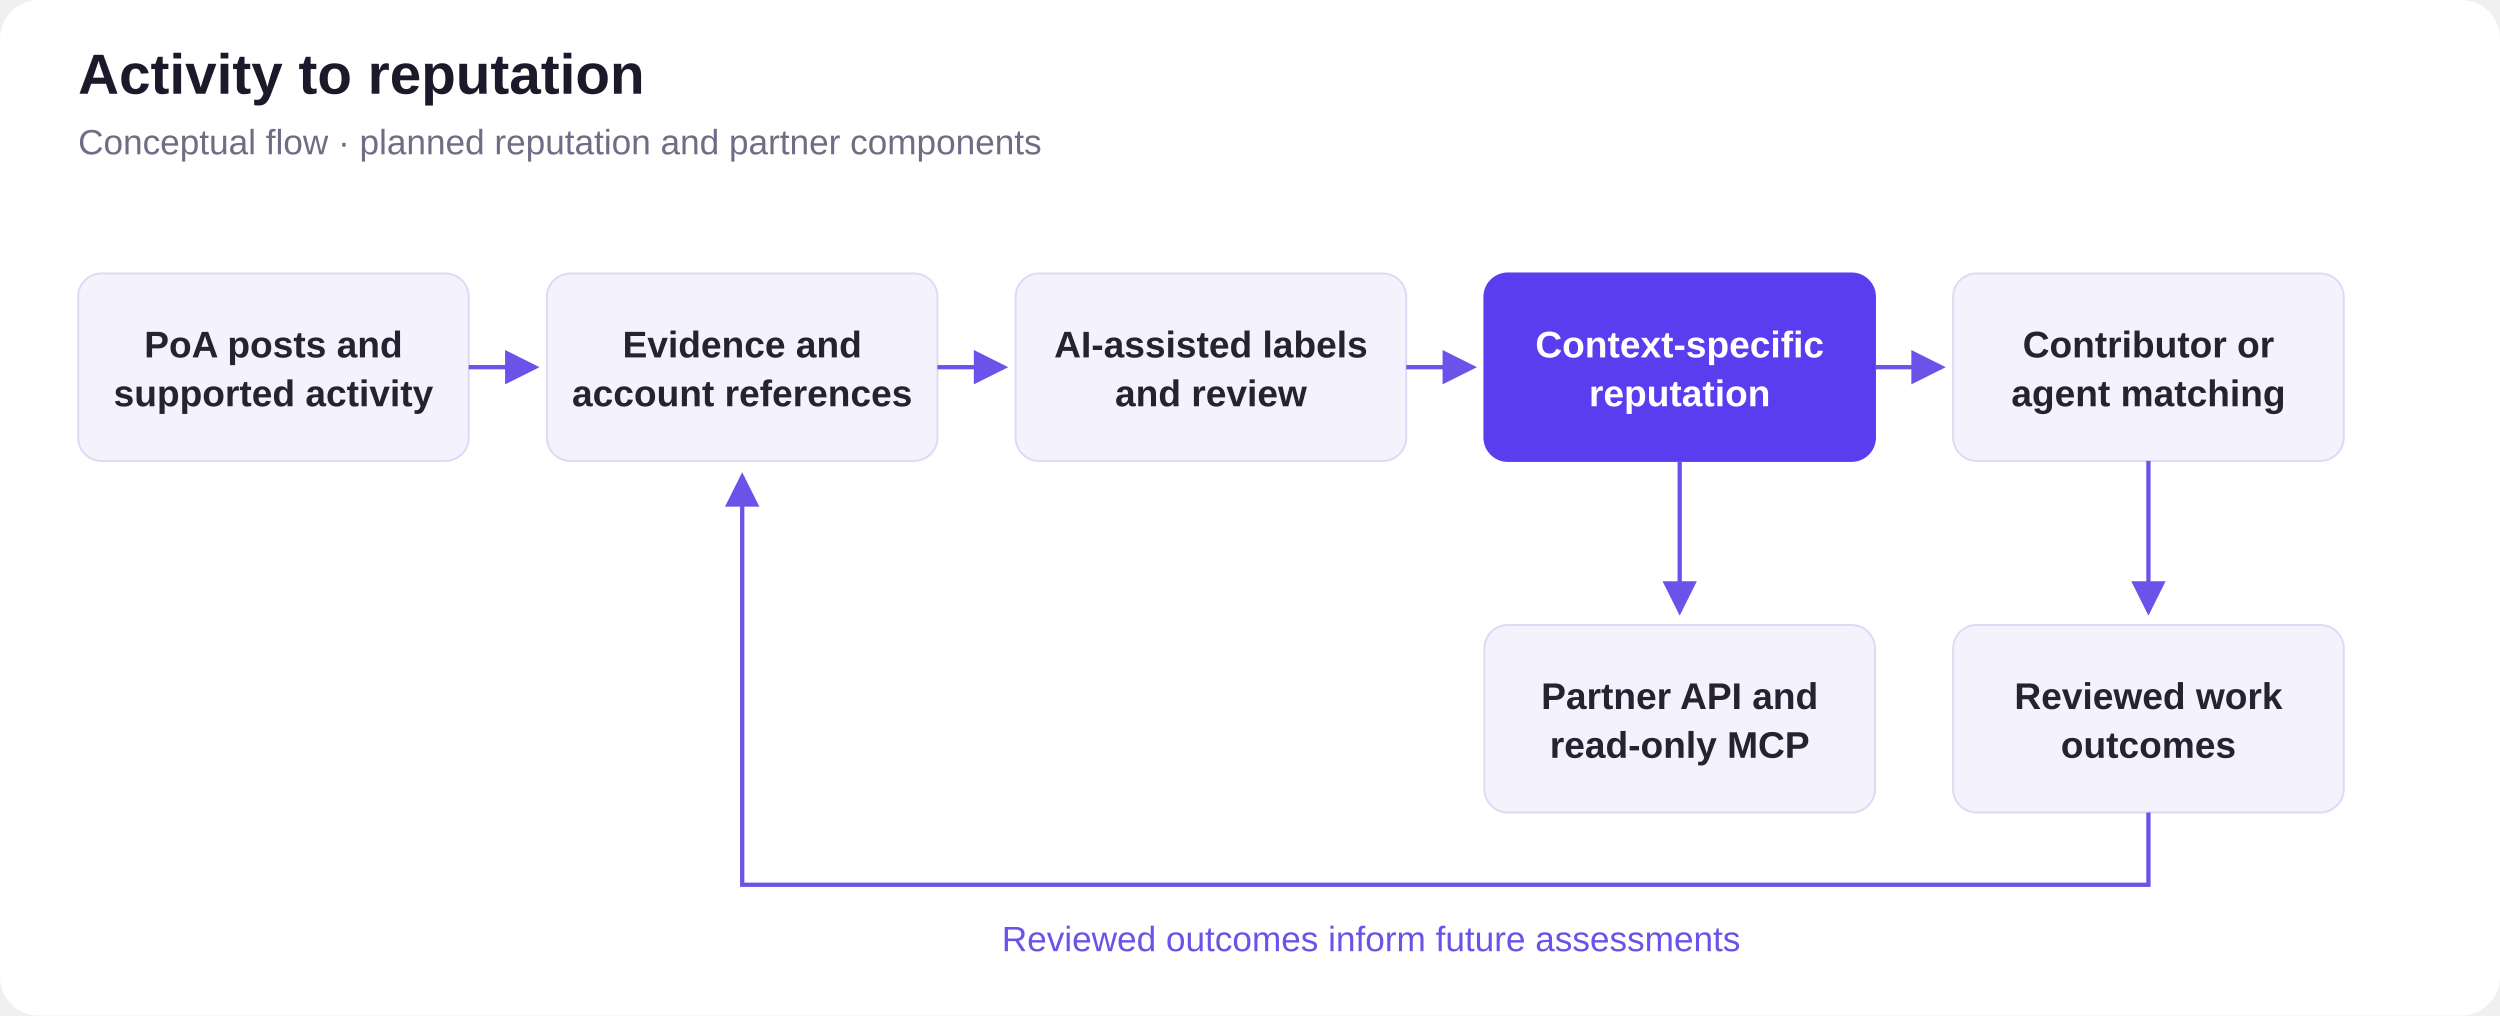
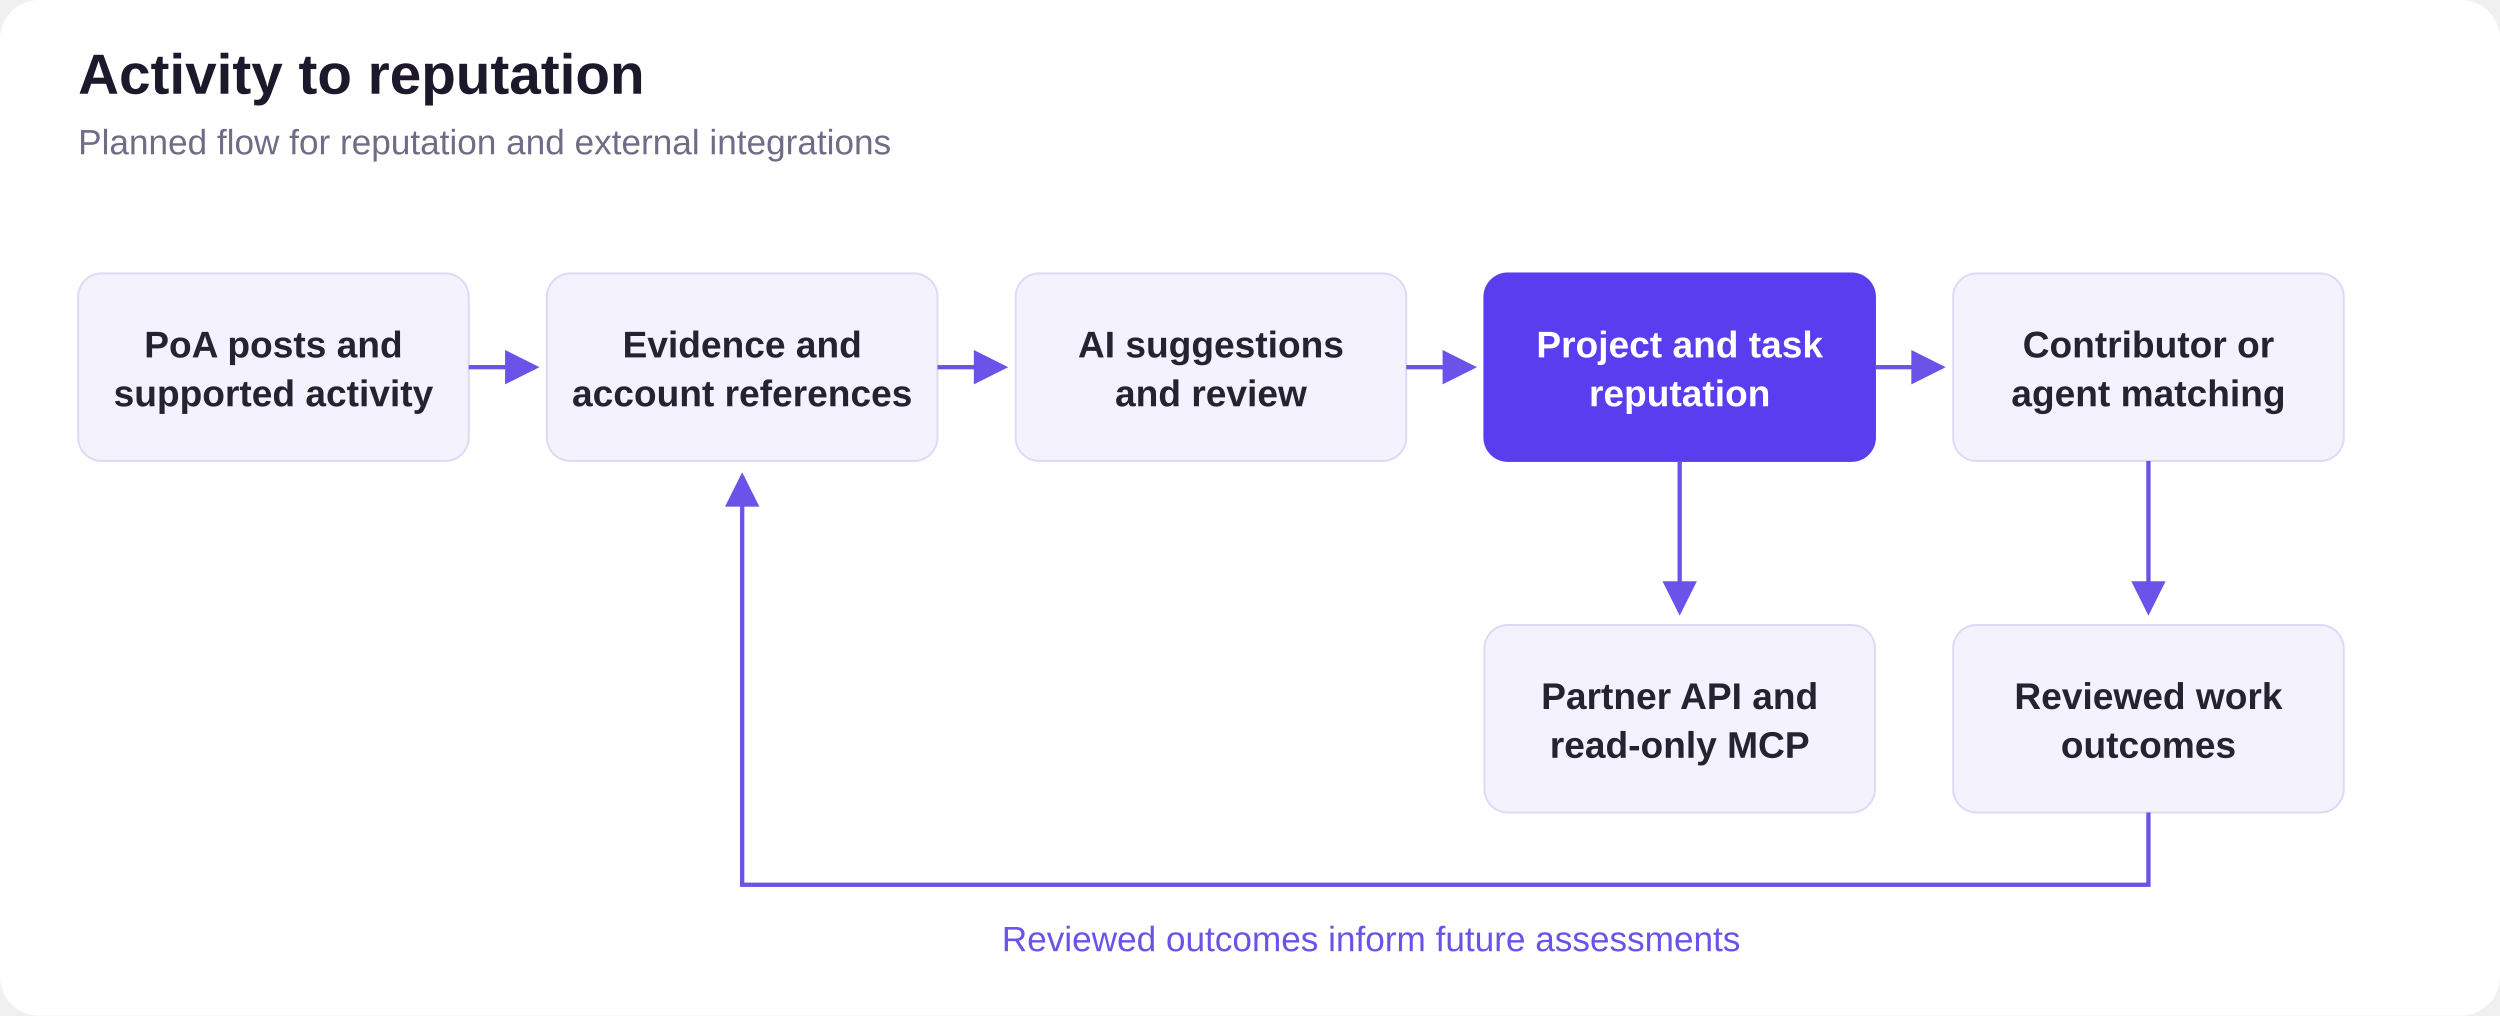
<svg xmlns="http://www.w3.org/2000/svg" width="1280" height="520" viewBox="0 0 1280 520" role="img" aria-label="Activity, evidence, reputation, matching, and reviewed outcomes">
  <defs>
    <marker id="arrow" markerWidth="8" markerHeight="8" refX="7" refY="4" orient="auto">
      <path d="M0 0 L8 4 L0 8 Z" fill="#6b52e8" />
    </marker>
  </defs>
  <rect width="1280" height="520" rx="20" fill="#ffffff" />
  <text x="40" y="48" text-anchor="start" font-family="Arial,Helvetica,sans-serif" font-size="29" font-weight="600" fill="#1d192b">Activity to reputation</text>
-   <text x="40" y="79" text-anchor="start" font-family="Arial,Helvetica,sans-serif" font-size="18" font-weight="400" fill="#726b85">Conceptual flow · planned reputation and partner components</text>
+   <text x="40" y="79" text-anchor="start" font-family="Arial,Helvetica,sans-serif" font-size="18" font-weight="400" fill="#726b85">Planned flow for reputation and external integrations</text>
  <rect x="40" y="140" width="200" height="96" rx="12" fill="#f4f2fc" stroke="#ded9f4" />
  <text x="140.0" y="183.0" text-anchor="middle" font-family="Arial,Helvetica,sans-serif" font-size="19" font-weight="600" fill="#252231">PoA posts and</text>
  <text x="140.0" y="208.0" text-anchor="middle" font-family="Arial,Helvetica,sans-serif" font-size="19" font-weight="600" fill="#252231">supported activity</text>
  <path d="M240 188 H274" fill="none" stroke="#6b52e8" stroke-width="2.2" marker-end="url(#arrow)" />
  <rect x="280" y="140" width="200" height="96" rx="12" fill="#f4f2fc" stroke="#ded9f4" />
  <text x="380.0" y="183.0" text-anchor="middle" font-family="Arial,Helvetica,sans-serif" font-size="19" font-weight="600" fill="#252231">Evidence and</text>
  <text x="380.0" y="208.0" text-anchor="middle" font-family="Arial,Helvetica,sans-serif" font-size="19" font-weight="600" fill="#252231">account references</text>
  <path d="M480 188 H514" fill="none" stroke="#6b52e8" stroke-width="2.2" marker-end="url(#arrow)" />
  <rect x="520" y="140" width="200" height="96" rx="12" fill="#f4f2fc" stroke="#ded9f4" />
-   <text x="620.0" y="183.0" text-anchor="middle" font-family="Arial,Helvetica,sans-serif" font-size="19" font-weight="600" fill="#252231">AI-assisted labels</text>
+   <text x="620.0" y="183.0" text-anchor="middle" font-family="Arial,Helvetica,sans-serif" font-size="19" font-weight="600" fill="#252231">AI suggestions</text>
  <text x="620.0" y="208.0" text-anchor="middle" font-family="Arial,Helvetica,sans-serif" font-size="19" font-weight="600" fill="#252231">and review</text>
  <path d="M720 188 H754" fill="none" stroke="#6b52e8" stroke-width="2.2" marker-end="url(#arrow)" />
  <rect x="760" y="140" width="200" height="96" rx="12" fill="#5b3df0" stroke="#5b3df0" />
-   <text x="860.0" y="183.0" text-anchor="middle" font-family="Arial,Helvetica,sans-serif" font-size="19" font-weight="600" fill="#ffffff">Context-specific</text>
+   <text x="860.0" y="183.0" text-anchor="middle" font-family="Arial,Helvetica,sans-serif" font-size="19" font-weight="600" fill="#ffffff">Project and task</text>
  <text x="860.0" y="208.0" text-anchor="middle" font-family="Arial,Helvetica,sans-serif" font-size="19" font-weight="600" fill="#ffffff">reputation</text>
  <path d="M960 188 H994" fill="none" stroke="#6b52e8" stroke-width="2.2" marker-end="url(#arrow)" />
  <rect x="1000" y="140" width="200" height="96" rx="12" fill="#f4f2fc" stroke="#ded9f4" />
  <text x="1100.0" y="183.0" text-anchor="middle" font-family="Arial,Helvetica,sans-serif" font-size="19" font-weight="600" fill="#252231">Contributor or</text>
  <text x="1100.0" y="208.0" text-anchor="middle" font-family="Arial,Helvetica,sans-serif" font-size="19" font-weight="600" fill="#252231">agent matching</text>
  <rect x="760" y="320" width="200" height="96" rx="12" fill="#f4f2fc" stroke="#ded9f4" />
  <text x="860.0" y="363.0" text-anchor="middle" font-family="Arial,Helvetica,sans-serif" font-size="19" font-weight="600" fill="#252231">Partner API and</text>
  <text x="860.0" y="388.0" text-anchor="middle" font-family="Arial,Helvetica,sans-serif" font-size="19" font-weight="600" fill="#252231">read-only MCP</text>
  <rect x="1000" y="320" width="200" height="96" rx="12" fill="#f4f2fc" stroke="#ded9f4" />
  <text x="1100.0" y="363.0" text-anchor="middle" font-family="Arial,Helvetica,sans-serif" font-size="19" font-weight="600" fill="#252231">Reviewed work</text>
  <text x="1100.0" y="388.0" text-anchor="middle" font-family="Arial,Helvetica,sans-serif" font-size="19" font-weight="600" fill="#252231">outcomes</text>
  <path d="M860 236 V313" fill="none" stroke="#6b52e8" stroke-width="2.2" marker-end="url(#arrow)" />
  <path d="M1100 236 V313" fill="none" stroke="#6b52e8" stroke-width="2.2" marker-end="url(#arrow)" />
  <path d="M1100 416 V453 H380 V244" fill="none" stroke="#6b52e8" stroke-width="2.2" marker-end="url(#arrow)" />
  <text x="702" y="487" text-anchor="middle" font-family="Arial,Helvetica,sans-serif" font-size="18" font-weight="400" fill="#6b52e8">Reviewed outcomes inform future assessments</text>
</svg>
